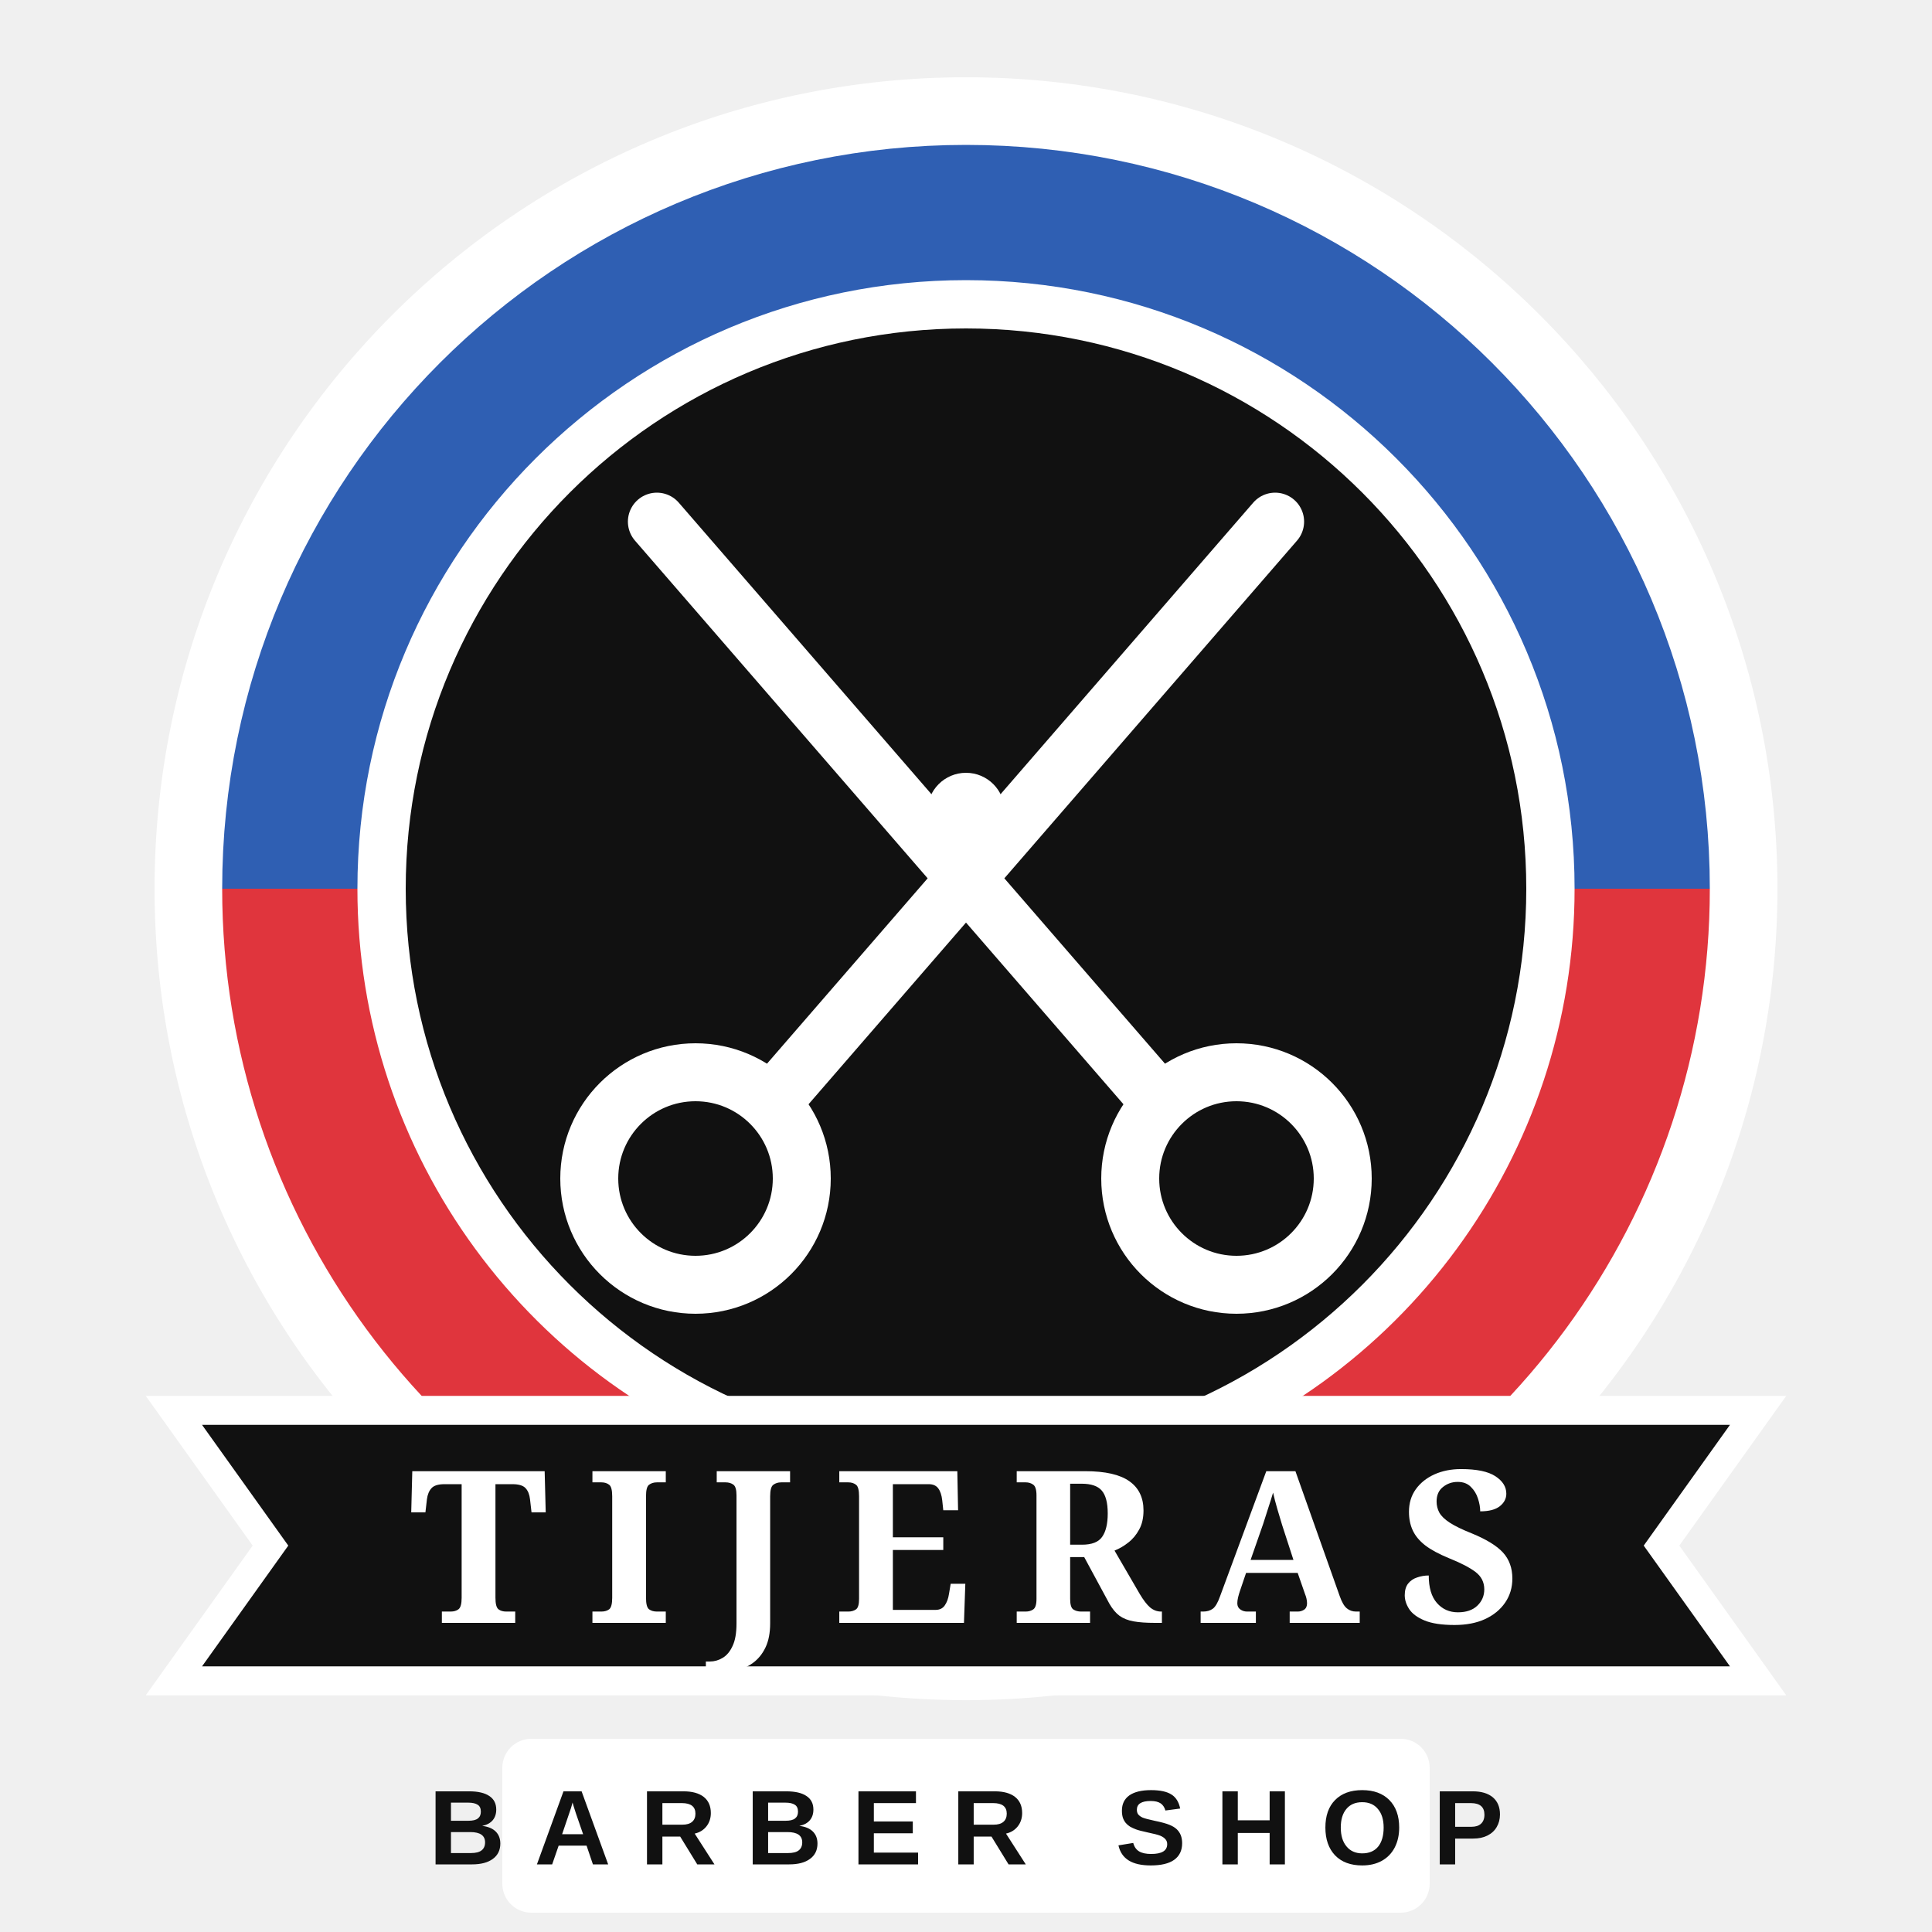
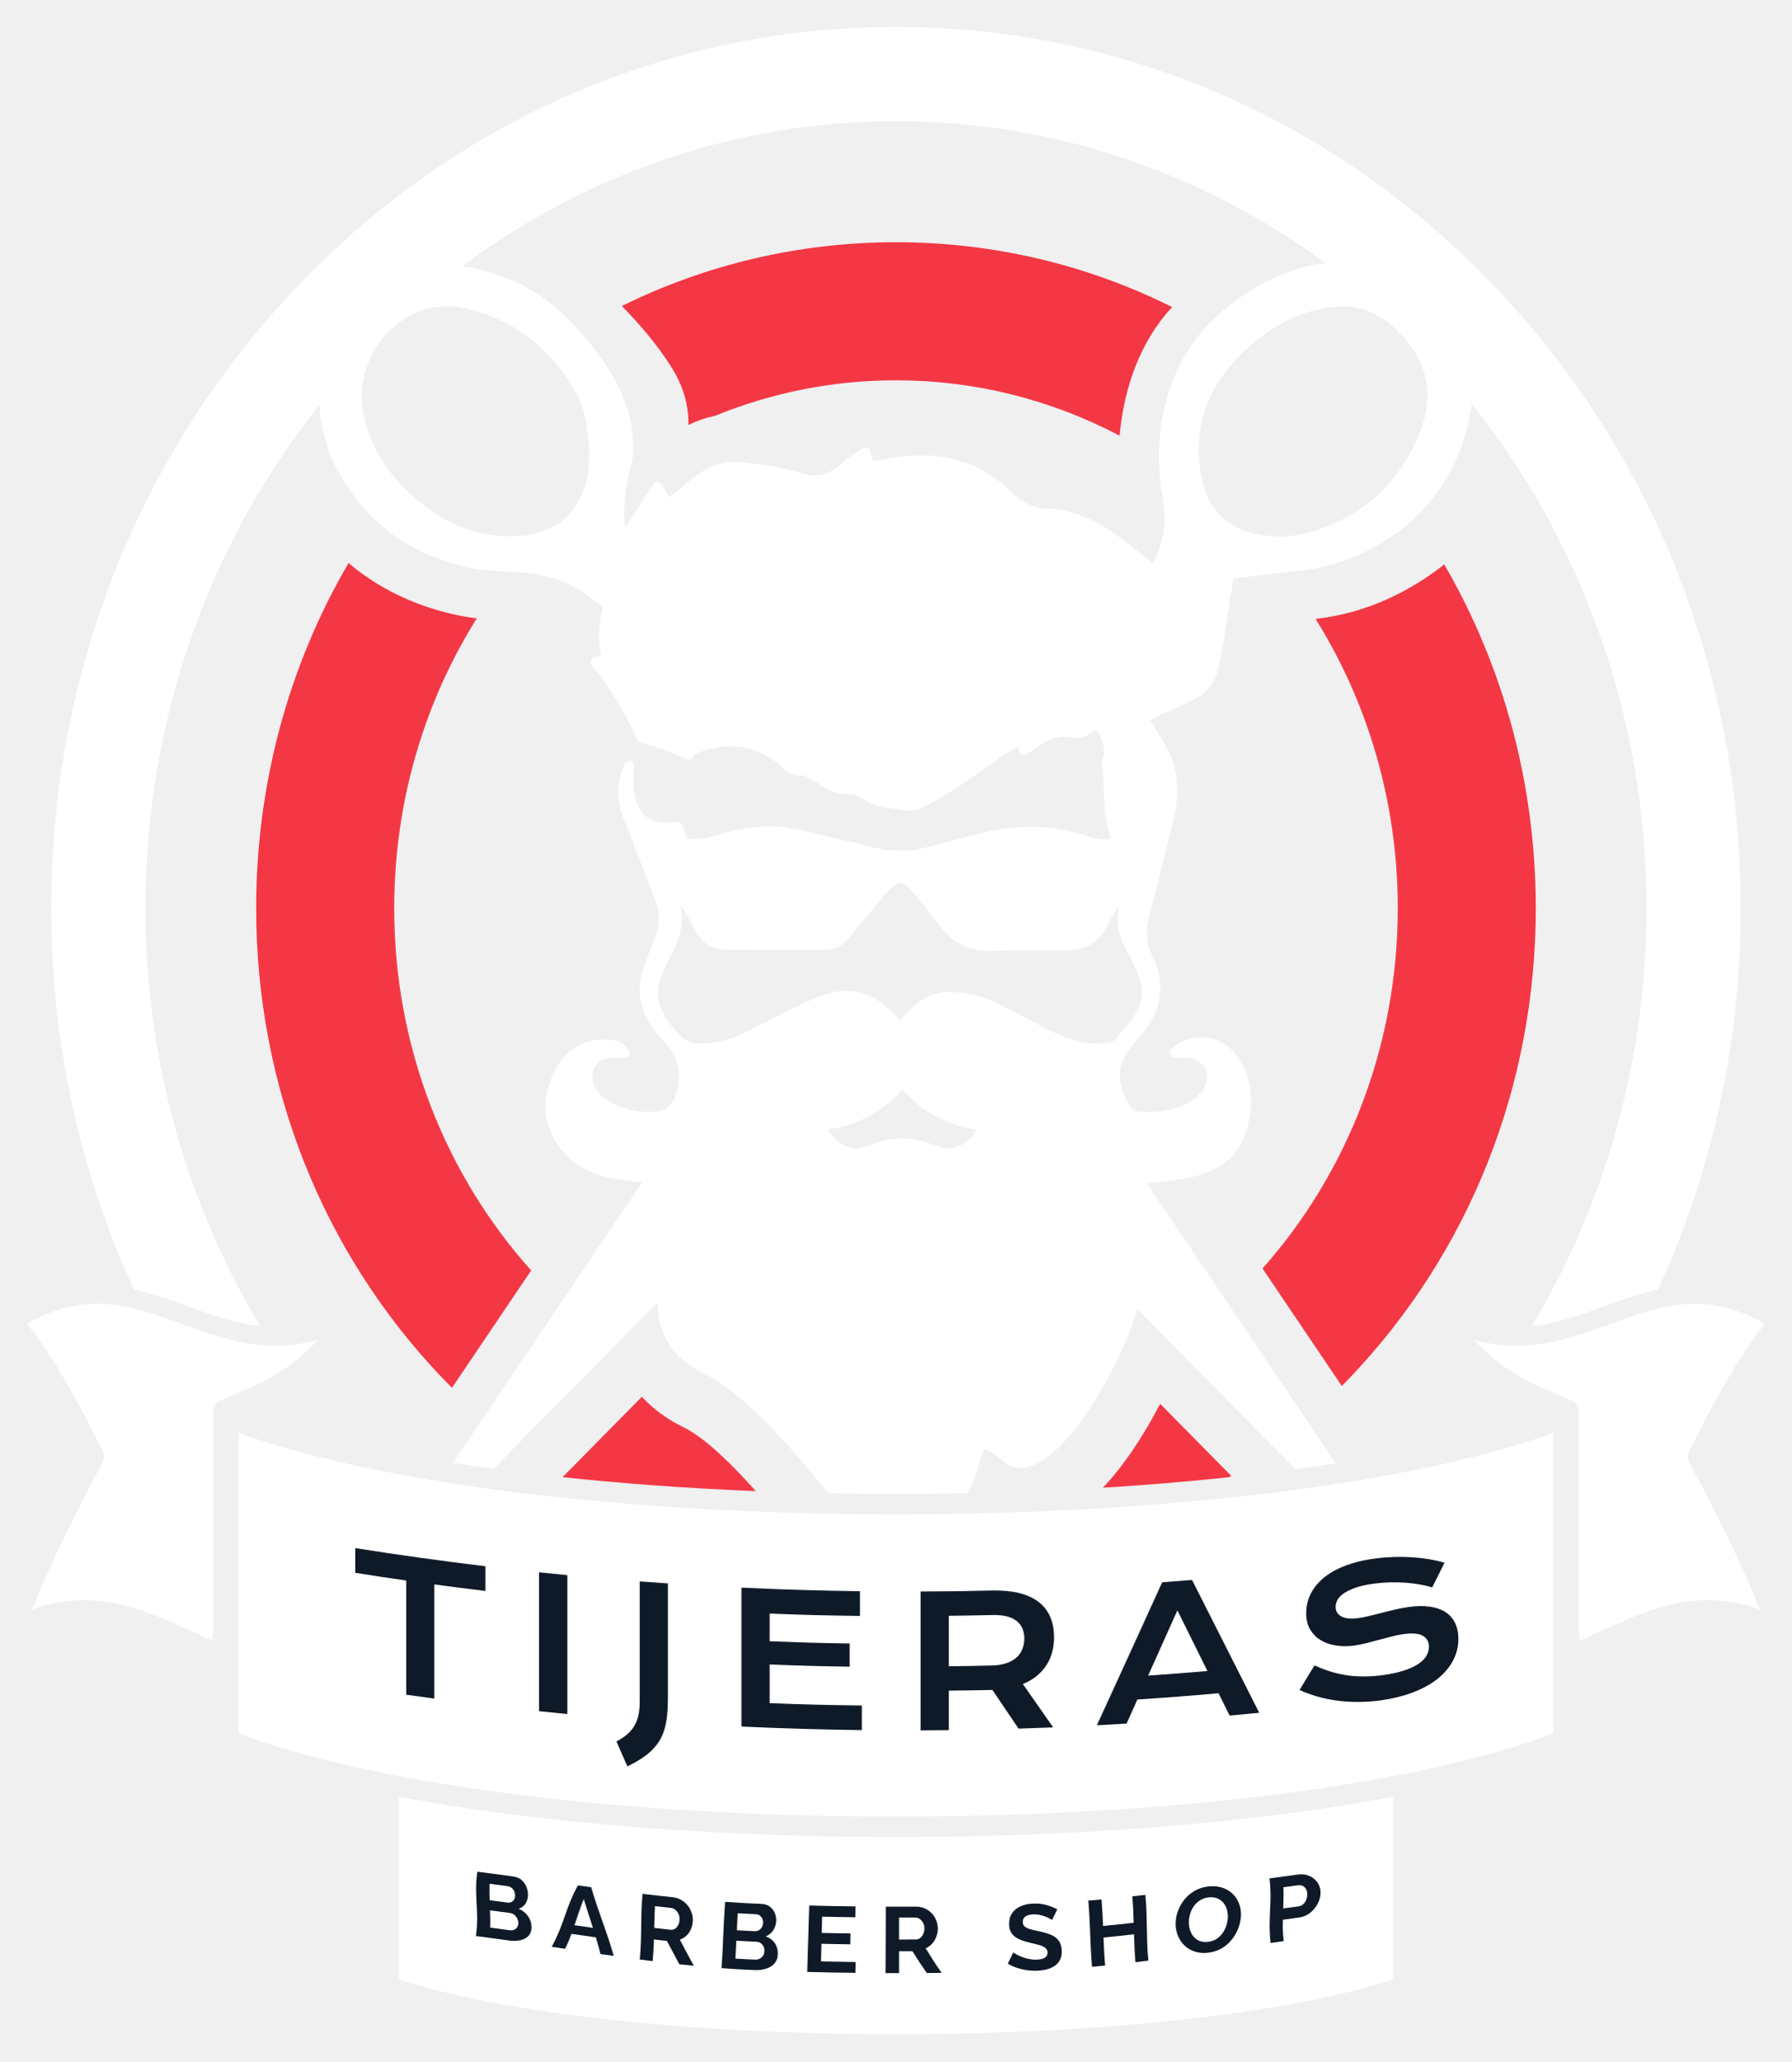
- <svg xmlns="http://www.w3.org/2000/svg" viewBox="0 0 200 200" role="img" aria-label="Tijeras Barber Shop">
-   <circle cx="100" cy="92" r="84" fill="#fff" />
-   <path d="M30 92a70 70 0 0 1 140 0" fill="none" stroke="#2f5fb3" stroke-width="14" />
-   <path d="M30 92a70 70 0 0 0 49 66.8" fill="none" stroke="#e0353d" stroke-width="14" />
-   <path d="M170 92a70 70 0 0 1-49 66.8" fill="none" stroke="#e0353d" stroke-width="14" />
-   <circle cx="100" cy="92" r="58" fill="#111" />
-   <g fill="none" stroke="#fff" stroke-width="6" stroke-linecap="round">
-     <circle cx="72" cy="122" r="11" />
-     <circle cx="128" cy="122" r="11" />
-     <path d="M80 114 132 54M120 114 68 54" />
-   </g>
-   <circle cx="100" cy="84" r="4" fill="#fff" />
-   <path d="M18 146h164l-10 14 10 14H18l10-14z" fill="#111" stroke="#fff" stroke-width="3" />
-   <text x="100" y="168" text-anchor="middle" font-family="Georgia,serif" font-size="22" font-weight="700" letter-spacing="4" fill="#fff">TIJERAS</text>
-   <rect x="52" y="180" width="96" height="18" rx="3" fill="#fff" />
-   <text x="100" y="193" text-anchor="middle" font-family="Arial,sans-serif" font-size="11" font-weight="700" letter-spacing="3" fill="#111">BARBER SHOP</text>
+ <svg xmlns="http://www.w3.org/2000/svg" viewBox="522.68 264.03 532.77 612.68">
+   <path fill="#F43745" d="M747.4 707.27C736.74 706.83 726.29 706.24 716.11 705.47C707.18 704.82 698.47 704.03 690.01 703.12C689.99 703.12 689.97 703.11 689.96 703.09L697.51 695.43L712.08 680.68L713.51 679.23C715.57 681.47 717.97 683.51 720.67 685.3C720.68 685.31 720.7 685.32 720.71 685.33C722.35 686.41 724.09 687.41 725.95 688.31C732.24 691.38 740.2 699.2 747.4 707.27" />
+   <path fill="#F43745" d="M888.74 702.73C888.54 702.86 888.34 703 888.12 703.12C879.66 704.03 870.95 704.82 862.03 705.47C858.24 705.76 854.43 706.02 850.59 706.25C854.64 701.99 858.66 696.6 862.65 690.1C864.4 687.24 866.07 684.29 867.6 681.31C872.14 685.9 876.66 690.49 881.2 695.08C883.71 697.63 886.23 700.18 888.74 702.73" />
+   <path fill="#F43745" d="M979.29 534.01C979.29 586.72 959.62 636.32 923.89 673.68C923.14 674.47 922.39 675.25 921.62 676.02L920.01 673.62C918.54 671.46 917.08 669.29 915.62 667.13C911.78 661.44 907.93 655.74 904.09 650.05C902.08 647.06 900.07 644.08 898.04 641.09C922.97 613.03 938.26 575.36 938.26 534.01C938.26 502.28 929.26 472.72 913.82 448C917.54 447.58 921.2 446.86 924.79 445.87C931.24 444.08 937.45 441.38 943.41 437.79C945.41 436.59 947.38 435.29 949.32 433.89C950.26 433.21 951.17 432.51 952.07 431.79C969.82 462.33 979.29 497.42 979.29 534.01" />
+   <path fill="#F43745" d="M680.61 641.67C678.6 644.65 676.59 647.63 674.57 650.61C670.74 656.3 666.89 661.99 663.05 667.68C661.05 670.64 659.06 673.6 657.05 676.56C656.11 675.61 655.17 674.65 654.24 673.68C618.52 636.32 598.84 586.72 598.84 534.01C598.84 497.26 608.41 462.02 626.3 431.39C628.99 433.66 631.84 435.72 634.86 437.56C640.51 441.02 646.73 443.71 653.49 445.61C655.33 446.13 657.22 446.59 659.14 446.99C660.94 447.36 662.72 447.63 664.44 447.83C648.92 472.58 639.88 502.21 639.88 534.01C639.88 575.64 655.37 613.55 680.61 641.67" />
+   <path fill="#F43745" d="M871.18 355.3C868.68 357.99 866.55 360.86 864.74 363.85C861.09 369.88 858.74 376.36 857.28 382.63C856.41 386.39 855.87 390.06 855.55 393.53C835.52 383 812.94 377.07 789.07 377.07C770.12 377.07 751.98 380.81 735.29 387.62C732.6 388.17 729.96 389.07 727.37 390.34C727.42 386.93 726.88 383.56 725.76 380.3C725 378.08 723.97 375.9 722.68 373.8C720.29 369.89 717.62 366.33 714.94 363.11C712.49 360.19 710.02 357.54 707.73 355.14L707.58 354.98C732.72 342.58 760.41 336.03 789.07 336.03C817.97 336.03 845.88 342.68 871.18 355.3" />
+   <path fill="#FFFFFF" d="M945.04 391.95C942.67 398.06 939.53 403.34 935.64 407.78C933.29 410.43 930.7 412.78 927.83 414.82C923.1 418.18 917.66 420.71 911.52 422.41C910.53 422.68 909.52 422.88 908.55 423.03C907.58 423.19 906.66 423.31 905.83 423.41C905.24 423.48 904.7 423.55 904.24 423.62C899.82 423.46 896.39 422.98 893.52 422.06C891.59 421.46 889.91 420.65 888.35 419.62C885.14 417.49 882.79 414.56 881.28 410.73C880.67 409.19 880.2 407.5 879.85 405.65C879.21 402.25 878.96 398.97 879.1 395.8C879.41 388.69 881.7 382.14 885.97 376.04C887.89 373.29 890.22 370.64 892.96 368.07C893.28 367.78 893.6 367.48 893.92 367.19C900.03 361.69 906.36 358.13 913.26 356.32C916.29 355.52 919.1 355.12 921.73 355.12C929.67 355.12 935.98 358.82 941.92 366.68C947.58 374.17 948.64 382.67 945.04 391.95M875.18 369.35C871.32 375.84 869.26 382.58 868.21 388.62C867.45 393.07 867.23 397.12 867.27 400.41C867.29 402.79 867.43 404.76 867.6 406.19C867.73 407.95 867.92 409.35 868.11 410.28C869.64 418.03 868.93 424.64 865.95 430.49C865.79 430.79 865.62 431.07 865.43 431.39C864.52 430.67 863.6 429.97 862.7 429.27C860.73 427.74 858.8 426.24 856.89 424.73C850.39 419.63 844.39 416.73 838.01 415.6L837.9 415.59C836.83 415.4 835.73 415.19 834.59 415.22C830.43 415.23 826.93 413.73 823.65 410.49C815.01 401.92 804.15 398.27 791.4 399.64C788.99 399.89 786.57 400.33 784.23 400.75C783.61 400.86 782.98 400.98 782.36 401.09C782.1 400.21 781.82 399.24 781.52 398.14C781.39 397.67 781.03 397.29 780.57 397.13C780.12 396.96 779.61 397.03 779.21 397.31C778.53 397.79 777.83 398.22 777.15 398.65C775.72 399.55 774.24 400.49 772.99 401.69C769.29 405.22 765.24 406.18 760.58 404.61C755.15 402.79 749.52 402.15 744.05 401.53L743.07 401.42C738.17 400.88 733.51 402.39 728.77 406.05C726.85 407.55 725.04 409.1 723.12 410.74C722.66 411.13 722.2 411.52 721.73 411.91C721.54 411.59 721.34 411.26 721.15 410.93C720.58 409.99 720.01 409.03 719.4 408.02C719.12 407.58 718.65 407.31 718.12 407.3C717.65 407.3 717.12 407.56 716.84 408L708.54 421.02C707.82 415.61 708.38 409.88 710.29 402.55C710.47 401.87 710.61 401.18 710.72 400.5C711.09 398.2 711.08 395.89 710.73 393.61C710.7 393.16 710.69 391.39 710.04 388.55C709.12 384.46 706.86 378.14 701.28 370.31C699.43 367.72 697.22 364.96 694.57 362.07C693.27 360.64 691.84 359.17 690.32 357.67C681.05 348.61 670.03 344.65 660.08 343.18C665.08 339.44 670.24 335.93 675.54 332.63C708.82 311.93 747.65 300.03 789.07 300.03C830.43 300.03 869.2 311.89 902.45 332.54C907.38 335.6 912.2 338.86 916.88 342.31C909.51 343 898.48 346.11 886.07 356.56C884.41 357.95 882.9 359.39 881.52 360.88C879.01 363.59 876.91 366.45 875.18 369.35M859.33 566.87C858.14 568.44 856.83 569.98 855.57 571.47L854.53 572.7C853.74 573.63 852.68 574.1 851.08 574.19C844.17 574.66 838.04 572.04 832.96 569.41L829.89 567.82C825.68 565.64 821.33 563.38 816.96 561.3C813.65 559.72 810.09 559.27 806.72 558.95C806.18 558.9 805.65 558.87 805.11 558.87C800.76 558.87 796.82 560.59 793.38 563.99C792.34 565.01 791.33 566.09 790.35 567.14C790.29 567.2 790.24 567.26 790.18 567.32C789.52 566.6 788.85 565.88 788.18 565.17C781.98 558.61 774.38 556.91 766.15 560.26C761.39 562.2 756.74 564.58 752.26 566.89L750.72 567.68C750.14 567.97 749.55 568.27 748.97 568.57C744.61 570.83 740.48 572.96 735.82 573.75C733.27 574.18 731.14 574.28 729.28 574.08C727.98 573.94 726.51 573.29 725.59 572.44C722.9 569.98 720.83 567.26 719.47 564.36C717.93 561.05 717.91 557.61 719.4 553.84C720.21 551.81 721.24 549.8 722.26 547.87L722.46 547.45C725.15 542.25 725.98 537.64 725.07 533.02C726.51 535.41 727.98 537.88 729.24 540.38C731.26 544.3 734.36 546.31 738.49 546.33C746.57 546.39 754.79 546.38 762.73 546.38L768.12 546.38C770.62 546.38 772.88 545.32 774.62 543.3C776.51 541.1 778.38 538.82 780.18 536.63C781.41 535.13 782.64 533.64 783.89 532.16C785.24 530.53 786.4 529.19 787.69 527.96C788.82 526.88 789.72 526.38 790.49 526.41C791.27 526.44 792.15 527.04 793.21 528.24C794.65 529.87 796.07 531.61 797.42 533.3L798.19 534.26C798.96 535.21 799.72 536.18 800.48 537.15C801.32 538.21 802.15 539.28 803.01 540.33C806.67 544.82 811.4 546.89 817.52 546.66C824.15 546.4 830.93 546.46 837.49 546.51L839.54 546.53C845.32 546.55 849.34 544.25 851.82 539.38C852.91 537.24 854.17 535.12 855.42 533.05C855.39 533.24 855.36 533.42 855.33 533.61C854.52 537.7 855.03 541.49 856.93 545.19L857.26 545.8C858.46 548.14 859.7 550.56 860.8 552.97C863.04 557.94 862.55 562.62 859.33 566.87M811.33 602.18C810.3 603.32 806.51 606.87 801.22 604.71C797.49 603.18 794.32 602.45 791.22 602.41C787.83 602.36 784.47 603.07 780.97 604.6C777.18 606.28 774.17 605.05 772.32 603.73C770.91 602.73 769.71 601.32 768.93 599.78C777.68 598.48 785.08 594.49 790.97 587.89C796.74 594.47 804.14 598.46 812.97 599.78C812.57 600.61 812.01 601.43 811.33 602.18M696.15 409.66C695.82 410.57 695.44 411.44 695.03 412.26C692.82 416.66 689.55 419.73 685.15 421.51C683.33 422.25 681.33 422.78 679.15 423.09C678.06 423.24 676.98 423.29 675.82 423.35C675.33 423.38 674.85 423.4 674.36 423.43C672.71 423.43 671.09 423.33 669.51 423.13C662.61 422.3 656.18 419.68 650.01 415.2C649.72 415 649.45 414.8 649.17 414.59C646.53 412.6 644.17 410.51 642.07 408.31C636.48 402.45 632.82 395.79 630.97 388.16C627.53 374.04 636.3 359.17 650.12 355.7C651.84 355.27 653.6 355.05 655.45 355.05C658.36 355.05 661.47 355.59 664.95 356.69C672.55 359.09 679.14 363.02 684.62 368.44C687.08 370.86 689.32 373.58 691.34 376.59C692.28 378 693.18 379.46 694.02 380.99C696.18 384.87 696.96 389.28 697.45 393.07C697.61 394.33 697.73 395.53 697.79 396.69C698.1 401.65 697.57 405.84 696.15 409.66M966.88 348.98C966.23 348.31 965.58 347.64 964.93 346.98C962.29 344.27 959.6 341.63 956.86 339.07C910.71 295.73 851.65 272.03 789.07 272.03C721.86 272.03 658.71 299.36 611.26 348.98C563.96 398.44 537.91 464.15 537.91 534.01C537.91 573.88 546.4 612.39 562.47 647.31C567.99 648.51 573.29 650.43 578.53 652.34C585.68 654.93 592.67 657.47 600.04 658.25C578.42 622.23 565.91 579.62 565.91 534.01C565.91 484.82 580.46 439.13 605.29 401.42C609.17 395.53 613.3 389.83 617.67 384.35C617.82 387.75 618.4 391.18 619.39 394.57L620.7 399.06C620.72 399.13 620.74 399.19 620.78 399.26C624.26 407 628.79 413.49 634.38 418.71C636.93 421.11 639.71 423.24 642.71 425.11C648.39 428.62 654.81 431.16 661.99 432.71C662.19 432.76 662.4 432.81 662.61 432.85C666.26 433.6 670.02 433.79 673.65 433.97C673.82 433.98 674.01 433.99 674.17 434C675.2 434.05 676.21 434.1 677.23 434.17C685.77 434.73 692.76 437.28 698.6 441.94L698.93 442.2C699.77 442.87 700.62 443.55 701.58 444.13C701.77 444.24 701.91 444.36 702.04 444.48C701.09 447.58 700.07 452.91 701.45 459.04C700.88 459.11 700.22 459.23 699.48 459.37C698.94 459.47 698.52 459.85 698.34 460.37C698.16 460.88 698.28 461.45 698.65 461.85C703.43 467.12 710.29 478.84 711.91 483.73C712.08 484.23 712.48 484.6 712.98 484.72C716.6 485.6 721.36 487.29 726.73 489.63C727.46 489.94 728.32 489.64 728.67 488.93C728.83 488.61 729.17 488.19 730.44 487.73C739.34 484.45 747.09 485.54 754.12 491.05C754.26 491.15 754.38 491.24 754.49 491.33C754.7 491.49 754.9 491.63 755.01 491.75C756.91 494 759.05 494.9 761.54 494.51C761.68 494.55 761.93 494.69 762.09 494.78C762.55 495.03 763.02 495.28 763.48 495.52C764.82 496.24 766.09 496.92 767.27 497.72C769.54 499.28 772.16 500.05 775.27 500.1C776.91 500.13 778.15 500.54 779.29 501.44C781.95 503.53 785.1 503.96 788.15 504.38L788.24 504.4C788.78 504.47 789.32 504.56 789.85 504.64C790.91 504.81 792.01 504.99 793.07 505.07C793.86 505.16 794.77 504.99 795.73 504.56C802.65 501.52 808.8 497.15 814.76 492.93C816.42 491.74 818.09 490.56 819.78 489.4C821.41 488.27 823.11 487.22 824.83 486.28C825.07 486.15 825.24 486.06 825.39 485.99C825.41 486.15 825.45 486.37 825.46 486.64C825.47 486.69 825.47 486.75 825.48 486.8C825.52 486.93 825.55 487.06 825.61 487.23C825.64 487.27 825.65 487.32 825.67 487.39C825.8 487.85 826.15 488.22 826.6 488.38C827.05 488.55 827.55 488.48 827.95 488.22C828.45 487.89 828.92 487.56 829.4 487.24C830.29 486.66 831.15 486.08 831.99 485.49C835.04 483.38 838.14 482.63 841.45 483.23C843.67 483.63 845.82 483.02 847.66 481.46C847.95 481.23 848.24 481.12 848.52 481.17C848.84 481.22 849.07 481.47 849.18 481.67C850.91 484.55 851.32 487.01 850.51 489.68C850.18 490.75 850.36 491.82 850.52 492.78C850.59 493.18 850.65 493.57 850.67 493.91C850.73 495.12 850.77 496.33 850.82 497.54C850.89 499.94 850.98 502.43 851.21 504.88C851.39 506.71 851.78 508.48 852.17 510.2C852.33 510.92 852.49 511.64 852.64 512.35C852.7 512.7 852.77 513.04 852.85 513.4C851.29 513.64 849.61 513.51 847.6 512.99C846.64 512.74 845.66 512.46 844.7 512.19C842.7 511.62 840.64 511.04 838.53 510.64C830.99 509.21 822.91 509.59 813.84 511.79C808.02 513.22 803.32 514.45 799.05 515.67C793.54 517.26 787.92 517.3 781.9 515.81C774.12 513.87 766.53 512.11 760.14 510.65C753.14 509.05 745.66 509.43 737.32 511.81L736.82 511.95C733.71 512.83 730.79 513.66 727.72 513.42C727.47 513.41 727.22 513.4 726.95 513.39L725.54 509.38C725.32 508.71 724.62 508.3 723.93 508.39C719.53 508.98 716.23 508.21 714.11 506.11C710.72 502.76 710.68 496.57 711.26 491.96C711.34 491.23 710.89 490.54 710.17 490.34C709.47 490.14 708.71 490.48 708.4 491.14C705.99 496.28 705.83 501.61 707.93 506.97C709.42 510.75 710.9 514.53 712.35 518.32C713.97 522.5 715.59 526.69 717.24 530.86C719.04 535.37 718.95 539.65 716.97 543.96C715.82 546.51 714.79 549.32 713.66 553.07C711.93 558.8 712.99 564.38 716.82 569.63C717.96 571.21 719.33 572.85 721.02 574.64C725.55 579.51 725.78 588.11 721.52 593.04C721.04 593.58 720.1 594.06 719.24 594.21C713.45 595.21 707.89 594.04 702.7 590.74C700.34 589.23 699.04 587.03 698.84 584.2C698.62 581.12 700.84 578.81 704.36 578.46C705.11 578.39 705.9 578.41 706.82 578.43C707.32 578.45 707.84 578.46 708.4 578.46C708.98 578.46 709.52 578.11 709.77 577.58C710.01 577.04 709.9 576.4 709.52 575.96L709.33 575.77C708.41 574.73 707.83 574.07 706.91 573.72C706.86 573.69 706.82 573.67 706.77 573.65C706.61 573.6 692.09 568.81 686.17 585.77C686.15 585.85 686.12 585.94 686.11 586.02C683.46 592.88 684.89 600.26 690.04 606.33C693.51 610.4 698.27 612.99 704.59 614.24C706.77 614.67 708.98 614.95 711.14 615.22C711.95 615.32 712.78 615.42 713.58 615.53C705.6 627.35 697.65 639.15 689.67 650.96C687.68 653.89 685.7 656.83 683.72 659.76C679.93 665.37 676.15 670.99 672.34 676.6C670.38 679.53 668.4 682.45 666.42 685.38C663.39 689.87 660.35 694.36 657.31 698.86C661.26 699.48 665.28 700.07 669.39 700.62L676.35 693.56L683.79 686.02L698.07 671.55L705.53 663.99L718.23 651.12C718.08 657.79 720.4 666.69 731.88 672.27C737.33 674.92 743.12 679.63 748.77 685.14C753.18 689.46 757.52 694.27 761.53 698.97C764.16 702.05 766.66 705.09 768.95 707.9C775.6 708.04 782.32 708.1 789.07 708.1C796.21 708.1 803.32 708.03 810.36 707.88C812.14 704.89 813.03 701.88 813.7 699.47C813.76 699.3 813.79 699.13 813.84 698.96C814.29 697.3 814.91 695.04 815.48 694.87C815.74 694.79 816.88 694.81 820.68 698.16C820.76 698.21 820.82 698.28 820.89 698.34C823.16 700.34 825.98 700.87 829.07 699.88C832.12 698.89 835.32 696.51 838.45 693.26C842.55 689.02 846.57 683.29 850.09 677.22C854.96 668.84 858.91 659.8 860.82 653.14C864.54 656.91 868.27 660.68 871.97 664.44C874.46 666.96 876.95 669.48 879.43 672C884.2 676.82 888.96 681.65 893.73 686.47C896.21 688.98 898.7 691.5 901.18 694.01C901.4 694.24 901.64 694.46 901.85 694.69L907.83 700.75C911.91 700.2 915.91 699.62 919.83 699.01L911.03 685.96L905.78 678.18C905.57 677.85 905.33 677.52 905.11 677.19C901.33 671.58 897.54 665.97 893.76 660.36C891.77 657.43 889.79 654.5 887.82 651.56C879.78 639.66 871.74 627.76 863.7 615.84C864.24 615.78 864.77 615.71 865.32 615.65C868.24 615.28 871.01 614.94 873.82 614.53C880.01 613.61 884.58 611.7 888.24 608.5C894.54 602.96 896.65 589.2 892.45 581.28C886.93 569.75 877.36 572.35 874.47 573.46C873.23 573.85 872.07 574.65 870.88 575.9C870.46 576.33 870.34 576.97 870.58 577.52C870.82 578.07 871.36 578.43 871.96 578.43L872.64 578.43C873.2 578.43 873.65 578.43 874.12 578.44C874.84 578.46 875.58 578.42 876.17 578.53C878.68 578.99 880.49 580.25 881.24 582.08C882.02 583.92 881.61 586.11 880.14 588.23C878.91 589.99 877.22 591.3 874.83 592.35C870.9 594.1 866.64 594.83 862.14 594.52C860.33 594.39 859.11 593.75 858.43 592.55C855.76 587.93 855.04 583.98 856.18 580.12C856.65 578.56 857.71 577.02 858.86 575.44C859.57 574.46 860.34 573.55 861.16 572.58C862.08 571.5 863.04 570.39 863.89 569.17C868.35 562.64 868.84 555.37 865.28 548.15C863.51 544.53 863.17 540.95 864.22 536.87L865.83 530.6C867.74 523.18 869.71 515.52 871.53 507.93C873.2 500.96 873.07 494.98 871.12 489.67C870.65 488.38 870.01 487.19 869.38 486.04C869.14 485.59 868.89 485.15 868.66 484.7C868.6 484.54 868.53 484.39 868.43 484.26L867.77 483.17C866.93 481.81 866.1 480.44 865.27 479.11C865.02 478.72 864.77 478.34 864.53 477.97L865.84 477.39C868.16 476.36 870.46 475.34 872.74 474.29C873.88 473.77 874.98 473.2 876.05 472.66C876.74 472.3 877.43 471.95 878.14 471.61C881.74 469.84 884.12 466.66 885.01 462.41C886.43 455.44 887.46 448.61 888.27 442.9L888.93 439.13L889.32 436.49C889.39 436.03 889.4 435.96 890.49 435.82L893.51 435.46C896.99 435.03 900.57 434.6 904.14 434.22C905.58 434.06 907.03 433.92 908.48 433.78C911.02 433.54 913.54 433.13 916.01 432.54C922.6 431.02 928.95 428.31 934.95 424.44C936.01 423.77 937.07 423.05 938.1 422.3C939.93 420.97 941.66 419.55 943.28 418.03C951.64 410.23 957.15 400.01 959.7 387.59C959.93 386.44 960.12 385.28 960.3 384.15C964.91 389.92 969.26 395.93 973.33 402.16C997.85 439.72 1012.21 485.14 1012.21 534.01C1012.21 579.63 999.7 622.24 978.08 658.26C985.46 657.49 992.45 654.95 999.61 652.35C1004.84 650.46 1010.12 648.54 1015.64 647.33C1031.73 612.41 1040.21 573.88 1040.21 534.01C1040.21 464.15 1014.17 398.44 966.88 348.98" />
+   <path fill="#FFFFFF" d="M842.65 808.7C877.58 806.86 909.85 803.23 936.89 798.15L936.89 852.34C906.71 862.45 850.39 868.71 789.07 868.71C727.76 868.71 671.43 862.45 641.23 852.34L641.23 798.14C668.28 803.22 700.55 806.86 735.48 808.7C735.65 808.71 735.81 808.72 735.96 808.73C753.12 809.63 770.93 810.1 789.07 810.1C807.18 810.1 824.97 809.63 842.11 808.73C842.29 808.72 842.47 808.71 842.65 808.7" />
+   <path fill="#0E1A28" d="M639.14 791C638.99 790.95 638.88 790.91 638.73 790.86L638.73 790.87L638.74 790.88C638.88 790.92 639.01 790.97 639.15 791.01C639.14 791.01 639.14 791 639.14 791M641.23 854.97C642.28 855.32 643.36 855.66 644.48 855.99C643.36 855.66 642.28 855.31 641.23 854.97M639.14 791C638.99 790.95 638.88 790.91 638.73 790.86L638.73 790.87L638.74 790.88C638.88 790.92 639.01 790.97 639.15 791.01C639.14 791.01 639.14 791 639.14 791C638.99 790.95 638.88 790.91 638.73 790.86L638.73 790.87L638.74 790.88C638.88 790.92 639.01 790.97 639.15 791.01C639.14 791.01 639.14 791 639.14 791" />
+   <path fill="#0E1A28" d="M641.22 854.97C642.27 855.31 643.36 855.66 644.47 855.99C643.36 855.66 642.27 855.32 641.22 854.97" />
+   <path fill="#0E1A28" d="M676.45 836.87C676.22 837.22 675.91 837.48 675.52 837.65C675.11 837.82 674.68 837.87 674.22 837.8C671.9 837.47 670.73 837.31 668.4 836.99C668.48 834.99 668.43 833.94 668.36 831.86C670.78 832.18 671.98 832.35 674.38 832.68C674.84 832.75 675.23 832.92 675.6 833.21C675.95 833.5 676.23 833.86 676.46 834.29C676.66 834.71 676.78 835.17 676.79 835.67C676.79 836.12 676.67 836.53 676.45 836.87M668.23 823.98C670.4 824.26 671.48 824.4 673.62 824.7C674.04 824.75 674.41 824.91 674.73 825.16C675.07 825.41 675.33 825.72 675.52 826.1C675.71 826.48 675.8 826.93 675.82 827.44C675.82 827.93 675.72 828.35 675.51 828.69C675.29 829.03 675.02 829.27 674.66 829.43C674.32 829.58 673.91 829.63 673.48 829.57C671.4 829.28 670.35 829.14 668.26 828.86C668.2 826.88 668.16 825.89 668.23 823.98M679.66 833.59C678.97 832.63 678.04 831.89 676.88 831.4C677.79 831.1 678.49 830.57 678.97 829.79C679.43 829.02 679.66 828.16 679.66 827.24C679.66 826.42 679.49 825.61 679.16 824.83C678.84 824.04 678.35 823.38 677.71 822.83C677.07 822.28 676.29 821.95 675.34 821.82C671.04 821.23 668.9 820.94 664.6 820.39C663.51 827.59 665.26 832.32 664.16 839.52C668.12 840.03 670.09 840.3 673.98 840.85C675.15 841.02 676.26 840.99 677.29 840.78C678.3 840.56 679.14 840.15 679.76 839.52C680.38 838.89 680.7 838.04 680.71 836.97C680.71 835.7 680.35 834.56 679.66 833.59" />
+   <path fill="#0E1A28" d="M693.48 836.3C694.55 833.18 695.02 831.55 696.23 828.52C697.24 831.86 697.88 833.64 698.96 837.09C696.77 836.78 695.68 836.62 693.48 836.3M698.45 825.01C696.86 824.8 696.08 824.69 694.48 824.47C690.74 831.29 690.45 835.94 686.7 842.71C688.29 842.95 689.08 843.07 690.67 843.31C691.53 841.61 691.89 840.7 692.58 838.86C695.48 839.29 696.93 839.5 699.84 839.92C700.45 841.96 700.74 842.97 701.21 844.87C702.79 845.1 703.58 845.21 705.15 845.43C702.99 837.78 700.64 832.64 698.45 825.01" />
+   <path fill="#0E1A28" d="M724.32 836.26C724.07 836.73 723.76 837.09 723.36 837.35C722.98 837.6 722.54 837.7 722.05 837.65C720.1 837.44 719.14 837.32 717.18 837.09C717.26 834.47 717.28 833.14 717.41 830.63C719.32 830.85 720.27 830.96 722.17 831.16C722.65 831.21 723.08 831.39 723.46 831.71C723.84 832.02 724.15 832.43 724.4 832.94C724.64 833.46 724.74 834.02 724.72 834.64C724.7 835.25 724.55 835.79 724.32 836.26M724.8 840.58C725.55 840.34 726.21 839.94 726.78 839.4C727.35 838.85 727.79 838.2 728.11 837.44C728.43 836.69 728.61 835.88 728.66 835.03C728.7 834.2 728.58 833.38 728.3 832.58C728.03 831.77 727.64 831.04 727.1 830.38C726.55 829.72 725.91 829.18 725.16 828.75C724.41 828.33 723.57 828.07 722.66 827.98C719.09 827.6 717.29 827.4 713.72 826.97C713.02 834.23 713.6 839.23 712.89 846.49C714.41 846.69 715.18 846.79 716.72 846.98C716.96 844.55 717.01 843.22 717.1 840.53C718.64 840.72 719.41 840.81 720.96 840.99C722.49 843.86 723.24 845.29 724.66 847.91C726.38 848.09 727.22 848.18 728.95 848.35C727.35 845.43 726.52 843.82 724.8 840.58" />
+   <path fill="#0E1A28" d="M749.54 845.35C749.29 845.73 748.96 846.03 748.57 846.24C748.15 846.46 747.71 846.55 747.22 846.53C744.86 846.43 743.68 846.37 741.33 846.22C741.45 844.16 741.51 843.08 741.6 840.91C744.02 841.06 745.24 841.12 747.68 841.23C748.14 841.25 748.54 841.39 748.89 841.65C749.23 841.92 749.51 842.26 749.7 842.68C749.89 843.1 749.97 843.56 749.95 844.07C749.92 844.54 749.79 844.97 749.54 845.35M742.01 832.75C744.17 832.88 745.26 832.94 747.43 833.03C747.85 833.05 748.22 833.17 748.54 833.39C748.86 833.62 749.12 833.91 749.3 834.29C749.48 834.66 749.57 835.1 749.54 835.63C749.52 836.14 749.39 836.59 749.15 836.96C748.91 837.33 748.61 837.62 748.24 837.81C747.86 838.01 747.46 838.1 747.02 838.08C744.9 837.98 743.85 837.93 741.76 837.8C741.85 835.74 741.89 834.71 742.01 832.75M753.04 841.61C752.39 840.68 751.49 840.02 750.34 839.63C751.33 839.22 752.08 838.59 752.61 837.74C753.14 836.89 753.42 835.98 753.46 835.02C753.51 834.18 753.34 833.37 753.01 832.61C752.67 831.85 752.16 831.23 751.49 830.74C750.83 830.25 750.01 830 749.08 829.96C744.76 829.78 742.59 829.66 738.27 829.36C737.73 836.64 737.73 841.78 737.2 849.06C741.11 849.35 743.08 849.47 747.08 849.64C748.27 849.69 749.39 849.56 750.42 849.23C751.46 848.91 752.29 848.4 752.92 847.69C753.55 846.99 753.89 846.09 753.93 844.98C753.98 843.67 753.68 842.54 753.04 841.61" />
+   <path fill="#0E1A28" d="M766.78 847.06C766.83 845.03 766.86 843.96 766.91 841.82C770.34 841.9 772.07 841.93 775.49 841.98C775.51 840.69 775.52 840.04 775.54 838.75C772.12 838.7 770.41 838.67 766.99 838.59C767.04 836.62 767.07 835.64 767.11 833.76C771.07 833.85 773.04 833.88 776.99 833.94C777.01 832.61 777.02 831.96 777.04 830.71C771.53 830.64 768.78 830.59 763.28 830.44C763.04 837.72 762.92 842.9 762.68 850.18C768.41 850.33 771.28 850.39 777.01 850.46C777.03 849.22 777.04 848.57 777.07 847.24C772.95 847.19 770.89 847.15 766.78 847.06" />
+   <path fill="#0E1A28" d="M797.18 838.88C796.97 839.38 796.65 839.78 796.28 840.09C795.9 840.39 795.46 840.54 794.96 840.54C792.97 840.55 791.97 840.55 789.98 840.55L789.98 834.02C791.9 834.02 792.85 834.02 794.78 834.01C795.26 834 795.7 834.14 796.09 834.41C796.49 834.69 796.84 835.06 797.1 835.55C797.38 836.03 797.52 836.59 797.52 837.22C797.53 837.82 797.41 838.38 797.18 838.88M797.89 843.17C798.64 842.84 799.28 842.37 799.84 841.76C800.39 841.15 800.79 840.45 801.09 839.65C801.38 838.86 801.52 838.03 801.51 837.18C801.48 836.34 801.33 835.53 800.99 834.76C800.67 833.98 800.22 833.29 799.64 832.69C799.04 832.09 798.35 831.62 797.57 831.28C796.78 830.94 795.92 830.78 795.02 830.78C791.43 830.8 789.65 830.8 786.05 830.79C786.03 838.07 786.01 843.26 785.97 850.54L789.98 850.54L789.98 844.04C791.58 844.04 792.38 844.04 793.97 844.03C795.66 846.74 796.53 848.08 798.24 850.51C800.02 850.49 800.9 850.48 802.66 850.46C800.73 847.75 799.78 846.22 797.89 843.17" />
+   <path fill="#0E1A28" d="M837.42 840.83C836.86 840.11 836.08 839.54 835.08 839.12C834.08 838.71 832.88 838.37 831.53 838.09C830.49 837.88 829.62 837.66 828.92 837.46C828.22 837.25 827.7 837 827.34 836.69C826.98 836.38 826.79 835.95 826.77 835.41C826.74 834.68 826.99 834.12 827.52 833.72C828.04 833.33 828.83 833.11 829.9 833.07C830.52 833.04 831.11 833.09 831.71 833.21C832.3 833.34 832.86 833.49 833.39 833.69C833.89 833.89 834.33 834.09 834.71 834.28C835.07 834.48 835.32 834.64 835.46 834.77C836.09 833.47 836.4 832.83 837.03 831.59C836.42 831.24 835.73 830.94 834.97 830.66C834.22 830.39 833.41 830.17 832.57 830.02C831.71 829.87 830.8 829.82 829.86 829.86C828.49 829.91 827.27 830.17 826.16 830.65C825.07 831.13 824.21 831.82 823.58 832.73C822.95 833.65 822.65 834.79 822.71 836.16C822.74 837.18 822.98 838.03 823.45 838.69C823.89 839.36 824.57 839.91 825.43 840.34C826.3 840.77 827.4 841.15 828.72 841.45C829.8 841.7 830.76 841.93 831.55 842.15C832.34 842.38 832.97 842.66 833.41 842.99C833.86 843.32 834.1 843.78 834.14 844.38C834.16 845.05 833.92 845.56 833.4 845.92C832.89 846.29 832.08 846.49 830.97 846.53C830.2 846.57 829.43 846.5 828.67 846.35C827.91 846.2 827.21 846 826.55 845.75C825.91 845.5 825.36 845.25 824.9 845C824.46 844.74 824.14 844.53 823.96 844.37C823.3 845.74 822.97 846.41 822.32 847.72C823.14 848.22 824.04 848.63 824.99 848.95C825.95 849.28 826.95 849.52 827.97 849.67C829.02 849.82 830.04 849.87 831.08 849.83C832.09 849.78 833.07 849.65 833.97 849.41C834.89 849.17 835.67 848.81 836.34 848.32C837.02 847.84 837.53 847.23 837.89 846.48C838.26 845.73 838.4 844.83 838.35 843.78C838.29 842.55 837.98 841.56 837.42 840.83" />
+   <path fill="#0E1A28" d="M863.21 827.29C861.65 827.47 860.86 827.55 859.32 827.72C859.6 830.66 859.64 832.3 859.74 835.57C856.11 835.98 854.29 836.17 850.64 836.52C850.49 833.24 850.43 831.58 850.17 828.64C848.61 828.79 847.83 828.85 846.26 828.98C846.86 836.26 846.74 841.38 847.35 848.66C848.91 848.52 849.68 848.44 851.24 848.29C850.98 845.18 850.92 843.43 850.77 839.96C854.41 839.61 856.23 839.41 859.84 838.99C859.95 842.45 859.99 844.2 860.28 847.3C861.8 847.11 862.58 847.02 864.1 846.82C863.4 839.56 863.91 834.55 863.21 827.29" />
+   <path fill="#0E1A28" d="M887.34 836.25C887.09 837.09 886.72 837.86 886.24 838.55C885.74 839.25 885.16 839.83 884.47 840.31C883.77 840.78 882.96 841.09 882.01 841.23C881.1 841.36 880.28 841.3 879.55 841.05C878.83 840.8 878.21 840.41 877.71 839.86C877.2 839.31 876.82 838.66 876.55 837.89C876.28 837.12 876.15 836.3 876.15 835.43C876.15 834.6 876.27 833.77 876.52 832.94C876.77 832.11 877.12 831.35 877.62 830.66C878.1 829.98 878.7 829.4 879.42 828.93C880.12 828.46 880.95 828.17 881.87 828.04C882.8 827.92 883.62 827.98 884.35 828.23C885.08 828.48 885.71 828.88 886.22 829.42C886.74 829.97 887.12 830.61 887.38 831.37C887.62 832.12 887.74 832.93 887.74 833.79C887.73 834.6 887.59 835.42 887.34 836.25M891.01 829.7C890.55 828.59 889.88 827.62 888.99 826.81C888.11 826 887.03 825.42 885.78 825.05C884.54 824.69 883.18 824.61 881.73 824.81C880.3 825 879.03 825.42 877.86 826.09C876.7 826.76 875.71 827.59 874.88 828.61C874.04 829.64 873.39 830.78 872.92 832.04C872.43 833.31 872.21 834.62 872.22 835.96C872.23 837.25 872.48 838.47 872.97 839.6C873.46 840.74 874.15 841.71 875.05 842.52C875.95 843.32 877.01 843.89 878.22 844.23C879.43 844.58 880.77 844.64 882.21 844.43C883.6 844.22 884.86 843.79 885.99 843.11C887.12 842.44 888.09 841.59 888.92 840.57C889.74 839.54 890.4 838.39 890.87 837.14C891.35 835.88 891.62 834.59 891.64 833.28C891.67 832.01 891.47 830.82 891.01 829.7" />
+   <path fill="#0E1A28" d="M910.98 828.89C910.76 829.41 910.43 829.82 910.05 830.13C909.66 830.44 909.22 830.63 908.73 830.7C906.91 830.94 906.01 831.07 904.2 831.32C904.28 828.76 904.34 827.47 904.27 825.01C906.02 824.77 906.89 824.65 908.64 824.42C909.1 824.35 909.55 824.42 909.96 824.6C910.39 824.79 910.71 825.1 910.97 825.52C911.23 825.95 911.36 826.5 911.35 827.18C911.34 827.8 911.21 828.37 910.98 828.89M914.83 824.39C914.51 823.67 914.02 823.06 913.41 822.53C912.8 822.01 912.08 821.64 911.26 821.4C910.43 821.16 909.55 821.1 908.64 821.23C905.23 821.68 903.53 821.92 900.12 822.39C901.01 829.59 899.58 834.38 900.45 841.58C902.02 841.35 902.79 841.24 904.35 841.02C904.04 838.6 904.05 837.3 904.1 834.68C906.02 834.41 906.96 834.27 908.89 834.01C910.14 833.84 911.23 833.38 912.2 832.63C913.14 831.88 913.9 830.97 914.45 829.9C915.01 828.83 915.29 827.74 915.3 826.67C915.33 825.86 915.16 825.1 914.83 824.39" />
+   <path fill="#FFFFFF" d="M530.68 657.51C538.79 667.89 543.84 676.83 553.15 695.19C553.73 696.38 553.72 697.75 553.09 698.88C544.64 714.79 539.78 724.33 532.15 742.49C537.29 740.61 542.4 739.69 547.64 739.69C559.3 739.69 569.52 744.33 579.38 748.81L580.03 749.11C581.98 749.99 583.99 750.9 585.99 751.76L585.99 683.79C585.99 683.58 586.02 683.38 586.04 683.19L586.08 682.46L586.35 682.16C586.39 682.1 586.41 682.04 586.45 681.98L586.6 681.7C586.65 681.64 586.67 681.59 586.71 681.55C587.09 680.97 587.65 680.5 588.28 680.24L588.48 680.16C589.35 679.8 590.22 679.45 591.07 679.1C591.48 678.93 591.9 678.76 592.3 678.59C595.14 677.4 597.27 676.46 599.22 675.53C599.91 675.2 600.58 674.86 601.23 674.53C601.72 674.27 602.22 674 602.72 673.73L602.91 673.63C603.18 673.47 603.46 673.32 603.73 673.16C604.53 672.7 605.27 672.25 606.08 671.73C606.46 671.49 606.8 671.26 607.15 671.03C607.41 670.85 607.66 670.68 607.91 670.49C609.57 669.33 611.15 668.08 612.71 666.69L613.85 665.65C614.46 665.11 615.03 664.56 615.57 664.01L616.78 662.8C616.96 662.61 617.16 662.41 617.34 662.2C612.54 663.62 607.99 664.15 603.64 664.05C594.07 663.87 585.38 660.71 576.89 657.62C573.02 656.22 569.28 654.86 565.57 653.79C554.68 650.65 543.98 649.93 530.68 657.51" />
+   <path fill="#FFFFFF" d="M1025.03 698.87C1033.49 714.8 1038.34 724.33 1045.98 742.5C1027.53 735.76 1012.92 742.39 998.73 748.83C996.58 749.8 994.37 750.81 992.15 751.76L992.15 683.79C992.15 683.6 992.12 683.44 992.11 683.3C992.09 683.09 992.05 682.92 992.01 682.76C991.96 682.55 991.89 682.37 991.84 682.27C991.61 681.68 991.22 681.16 990.72 680.76L990.56 680.64L990.49 680.6C990.42 680.55 990.34 680.5 990.26 680.45C990.15 680.38 990.03 680.33 989.92 680.28L987.07 679.11C986.65 678.94 986.24 678.77 985.83 678.59C981.26 676.7 977.49 675 973.89 672.87C973.57 672.68 973.24 672.49 972.92 672.29C971.99 671.71 971.09 671.12 970.23 670.5C969.15 669.75 968.11 668.95 967.09 668.11C966.76 667.85 966.43 667.57 966.11 667.29C965.14 666.46 964.15 665.56 963.07 664.5C962.82 664.28 962.58 664.04 962.34 663.79L962.05 663.5C961.83 663.29 961.61 663.06 961.37 662.81C961.18 662.63 960.99 662.43 960.79 662.21C965.59 663.63 970.14 664.16 974.49 664.06C984.08 663.88 992.74 660.73 1001.26 657.65C1005.12 656.25 1008.85 654.89 1012.56 653.82C1023.43 650.67 1034.15 649.94 1047.46 657.52C1039.36 667.87 1034.31 676.82 1024.98 695.22C1024.42 696.37 1024.43 697.74 1025.02 698.87L1025.03 698.87" />
+   <path fill="#FFFFFF" d="M717.52 784.71C717.46 784.7 717.4 784.69 717.33 784.68C717.3 784.67 717.27 784.67 717.23 784.66C717.27 784.66 717.3 784.67 717.33 784.67C717.42 784.69 717.52 784.7 717.61 784.72C717.58 784.72 717.55 784.72 717.52 784.71M939.05 701.85C934.05 702.81 928.9 703.72 923.59 704.57C920.18 705.12 916.7 705.64 913.17 706.15C907.1 707.01 900.88 707.81 894.48 708.54C888.32 709.25 881.99 709.89 875.55 710.46C865.22 711.4 854.55 712.16 843.66 712.74C843.39 712.82 843.11 712.91 842.85 713C842.96 712.92 843.07 712.85 843.18 712.76C830.73 713.43 817.96 713.86 804.98 714.06C799.71 714.14 794.41 714.18 789.07 714.18C784.01 714.18 778.97 714.14 773.96 714.07C766.86 713.97 759.82 713.8 752.86 713.55C746.66 713.34 740.53 713.07 734.47 712.74C723.57 712.16 712.92 711.4 702.58 710.46C696.42 709.91 690.39 709.3 684.48 708.63C677.48 707.84 670.67 706.97 664.07 706.02C660.51 705.5 657.01 704.97 653.57 704.41C648.88 703.65 644.32 702.85 639.88 702C637.35 701.52 634.88 701.03 632.45 700.52C631.66 700.36 630.86 700.2 630.09 700.03L629.8 699.96C629.8 699.95 629.78 699.95 629.77 699.94C627.85 699.54 625.98 699.12 624.15 698.69C624.09 698.68 623.98 698.66 623.86 698.62C622.9 698.41 621.93 698.18 620.98 697.95C620.02 697.72 619.03 697.48 618.05 697.23C616.98 696.98 615.89 696.7 614.8 696.41C614.09 696.23 613.33 696.02 612.57 695.82L612.45 695.79C611.52 695.53 610.6 695.29 609.73 695.04C608.9 694.82 608.07 694.58 607.23 694.34L606.89 694.24C606.07 694 605.26 693.76 604.45 693.51C603.7 693.28 602.95 693.05 602.2 692.81L600.97 692.43C600.46 692.27 599.96 692.11 599.47 691.94C598.86 691.74 598.26 691.55 597.67 691.34C596.34 690.9 594.98 690.42 593.65 689.93L593.65 779.25C605.14 783.68 619.57 787.63 636.23 790.99C636.27 791 636.3 791.01 636.35 791.01C637.14 791.18 637.93 791.33 638.73 791.49L638.73 790.86C638.88 790.91 638.99 790.95 639.14 791C639.14 791 639.14 791.01 639.15 791.01C639.01 790.97 638.88 790.92 638.74 790.88L638.74 791.49C640.27 791.8 641.79 792.09 643.35 792.36C643.35 792.37 643.36 792.37 643.38 792.37L643.41 792.37C643.43 792.39 643.47 792.4 643.49 792.4C654.64 794.46 666.67 796.28 679.42 797.82C679.46 797.83 679.49 797.83 679.54 797.84C680.35 797.94 681.17 798.03 681.99 798.13C682.05 798.14 682.11 798.14 682.17 798.15C714.41 801.94 751.02 804.02 789.07 804.02C827.08 804.02 863.62 801.94 895.82 798.17C899.1 797.87 903.54 797.29 908.4 796.58C917.61 795.33 926.39 793.93 934.68 792.39L934.7 792.39C934.98 792.3 935.25 792.21 935.53 792.13C936.93 791.88 938.23 791.65 939.39 791.44L939.39 791.49L939.4 791.49C940.19 791.34 940.96 791.19 941.75 791.02C941.8 791.01 941.84 791 941.89 790.99L941.89 791C941.96 790.99 942.02 790.97 942.1 790.96C943.95 790.62 945.04 790.42 945.04 790.42C945.04 790.42 945.06 790.39 945.09 790.34C960.42 787.12 973.74 783.4 984.48 779.25L984.48 689.93C984.14 690.05 983.79 690.18 983.44 690.3C981.96 690.84 980.4 691.38 978.72 691.92C977.93 692.18 977.1 692.45 976.27 692.71C975.45 692.97 974.59 693.24 973.72 693.49C972.89 693.75 972.02 694.01 971.14 694.27C970.28 694.52 969.36 694.79 968.46 695.04C967.73 695.24 966.99 695.44 966.24 695.63C965.22 695.93 964.1 696.22 962.96 696.51C962.03 696.76 961.07 697 960.1 697.24C959.64 697.36 959.14 697.49 958.64 697.6L956.62 698.08C953.62 698.81 950.6 699.47 948.05 700.03C947.27 700.2 946.48 700.36 945.68 700.52L939.05 701.85" />
+   <path fill="#0E1A28" d="M643.45 733.84C637.39 732.97 634.35 732.51 628.3 731.55L628.3 724.21C641.16 726.25 654.06 728.04 666.99 729.6C666.99 732.54 666.99 734.01 666.99 736.94C660.9 736.21 657.87 735.82 651.79 735L651.79 768.94C648.46 768.49 646.79 768.26 643.45 767.78L643.45 733.84" />
+   <path fill="#0E1A28" d="M682.94 731.4C686.31 731.75 687.99 731.92 691.36 732.25C691.36 746.01 691.36 759.77 691.36 773.53C687.99 773.2 686.31 773.03 682.94 772.68C682.94 758.92 682.94 745.16 682.94 731.4" />
+   <path fill="#0E1A28" d="M705.95 781.68C707.17 781.04 708.21 780.35 709.09 779.61C709.96 778.86 710.68 778.03 711.24 777.09C711.8 776.16 712.22 775.1 712.48 773.91C712.75 772.73 712.88 771.37 712.88 769.84C712.88 757.93 712.88 746.01 712.88 734.1C716.23 734.36 717.91 734.48 721.26 734.71C721.26 746.12 721.26 757.53 721.26 768.94C721.26 770.77 721.18 772.43 721.02 773.92C720.86 775.42 720.6 776.78 720.24 778.02C719.88 779.25 719.4 780.38 718.79 781.39C718.18 782.4 717.43 783.35 716.54 784.24C715.65 785.13 714.6 785.96 713.39 786.75C712.19 787.54 710.79 788.32 709.21 789.1C707.9 786.13 707.25 784.65 705.95 781.68" />
+   <path fill="#0E1A28" d="M743.12 735.96C754.86 736.51 766.61 736.87 778.37 737.02C778.37 739.96 778.37 741.43 778.37 744.37C767.62 744.22 762.25 744.08 751.51 743.66C751.51 746.96 751.51 748.61 751.51 751.9C761.02 752.27 765.78 752.41 775.29 752.56C775.29 755.32 775.29 756.7 775.29 759.45C765.78 759.3 761.02 759.17 751.51 758.8L751.51 770.29C762.47 770.71 767.95 770.86 778.92 770.99L778.92 778.31C766.98 778.16 755.05 777.8 743.12 777.24C743.12 763.48 743.12 749.72 743.12 735.96" />
+   <path fill="#0E1A28" d="M817.66 759.1C819.25 759.06 820.64 758.84 821.83 758.43C823.02 758.03 824.02 757.48 824.82 756.79C825.63 756.09 826.23 755.26 826.62 754.29C827.02 753.32 827.22 752.24 827.22 751.06C827.22 748.75 826.43 747 824.84 745.79C823.25 744.58 820.85 744.02 817.66 744.1C812.51 744.22 809.93 744.27 804.78 744.33C804.78 750.33 804.78 753.33 804.78 759.33C809.93 759.27 812.51 759.22 817.66 759.1M796.39 737.11C804.81 737.07 809.02 737.02 817.45 736.81C820.63 736.74 823.38 736.99 825.71 737.57C828.04 738.16 829.97 739.04 831.51 740.24C833.05 741.43 834.19 742.91 834.94 744.67C835.69 746.44 836.06 748.46 836.06 750.73C836.06 752.26 835.88 753.72 835.51 755.12C835.14 756.52 834.57 757.81 833.8 759.01C833.03 760.2 832.07 761.27 830.9 762.22C829.74 763.17 828.37 763.97 826.8 764.62C830.4 769.79 832.2 772.36 835.8 777.49C831.69 777.66 829.63 777.74 825.52 777.87C822.41 773.28 820.85 770.97 817.74 766.36C817.64 766.36 817.6 766.36 817.5 766.37C812.41 766.48 809.87 766.52 804.78 766.57C804.78 771.27 804.78 773.62 804.78 778.32C801.43 778.36 799.75 778.38 796.39 778.39C796.39 764.63 796.39 750.87 796.39 737.11" />
+   <path fill="#0E1A28" d="M881.67 760.74C878.1 753.54 876.31 749.94 872.74 742.71C869.26 750.48 867.52 754.36 864.04 762.1C871.09 761.61 874.62 761.34 881.67 760.74M868.22 734.36C871.77 734.1 873.55 733.97 877.1 733.68C883.74 746.84 890.39 760 897.07 773.15C893.55 773.5 891.79 773.67 888.27 773.99C886.95 771.33 886.29 770.01 884.97 767.34C875.33 768.2 870.5 768.57 860.84 769.21C859.56 772.07 858.92 773.5 857.64 776.36C854.1 776.58 852.34 776.68 848.8 776.87C855.3 762.71 861.77 748.54 868.22 734.36" />
+   <path fill="#0E1A28" d="M913.5 759.08C915 759.75 916.51 760.34 918.05 760.83C919.59 761.32 921.18 761.7 922.83 761.96C924.48 762.22 926.22 762.35 928.03 762.36C929.85 762.37 931.78 762.23 933.83 761.96C936.31 761.62 938.41 761.16 940.15 760.59C941.88 760.01 943.3 759.36 944.39 758.63C945.49 757.89 946.28 757.09 946.78 756.23C947.28 755.36 947.53 754.46 947.53 753.53C947.53 752.03 946.91 750.94 945.67 750.25C944.42 749.56 942.51 749.41 939.91 749.78C938.77 749.94 937.57 750.18 936.31 750.51C935.05 750.83 933.77 751.17 932.48 751.52C931.19 751.87 929.92 752.2 928.66 752.52C927.41 752.83 926.23 753.06 925.12 753.2C923.28 753.44 921.51 753.42 919.82 753.15C918.12 752.89 916.62 752.35 915.31 751.55C914 750.76 912.96 749.69 912.19 748.35C911.41 747.02 911.03 745.4 911.03 743.49C911.03 742.37 911.18 741.23 911.49 740.09C911.79 738.94 912.29 737.83 912.96 736.74C913.64 735.65 914.51 734.6 915.59 733.6C916.66 732.6 917.95 731.7 919.47 730.88C920.99 730.06 922.75 729.34 924.74 728.73C926.73 728.11 929 727.64 931.55 727.3C933.39 727.05 935.24 726.9 937.1 726.84C938.96 726.78 940.77 726.81 942.53 726.93C944.29 727.04 945.98 727.24 947.61 727.51C949.24 727.79 950.76 728.13 952.16 728.55C950.7 731.48 949.97 732.94 948.51 735.87C947.35 735.53 946.11 735.25 944.77 735.01C943.44 734.78 942.05 734.6 940.59 734.49C939.14 734.39 937.64 734.35 936.08 734.38C934.53 734.41 932.95 734.53 931.33 734.75C929.04 735.05 927.15 735.47 925.66 735.99C924.18 736.52 923 737.09 922.12 737.72C921.24 738.35 920.63 739.01 920.29 739.69C919.95 740.38 919.78 741.03 919.78 741.67C919.78 742.9 920.33 743.84 921.44 744.49C922.54 745.13 924.23 745.32 926.49 745.02C927.4 744.91 928.45 744.7 929.64 744.41C930.82 744.12 932.07 743.81 933.37 743.48C934.68 743.14 936.01 742.81 937.37 742.49C938.73 742.17 940.05 741.92 941.33 741.73C943.75 741.38 945.89 741.34 947.76 741.61C949.62 741.87 951.18 742.41 952.44 743.23C953.71 744.05 954.66 745.12 955.31 746.46C955.95 747.79 956.28 749.34 956.28 751.12C956.28 753.5 955.73 755.7 954.64 757.73C953.54 759.76 951.99 761.57 949.96 763.16C947.94 764.74 945.5 766.07 942.64 767.15C939.79 768.22 936.61 769 933.1 769.48C930.78 769.79 928.52 769.95 926.31 769.94C924.1 769.93 921.98 769.79 919.95 769.5C917.92 769.21 915.99 768.8 914.15 768.27C912.31 767.73 910.61 767.1 909.05 766.38C910.83 763.47 911.72 762.01 913.5 759.08" />
</svg>
